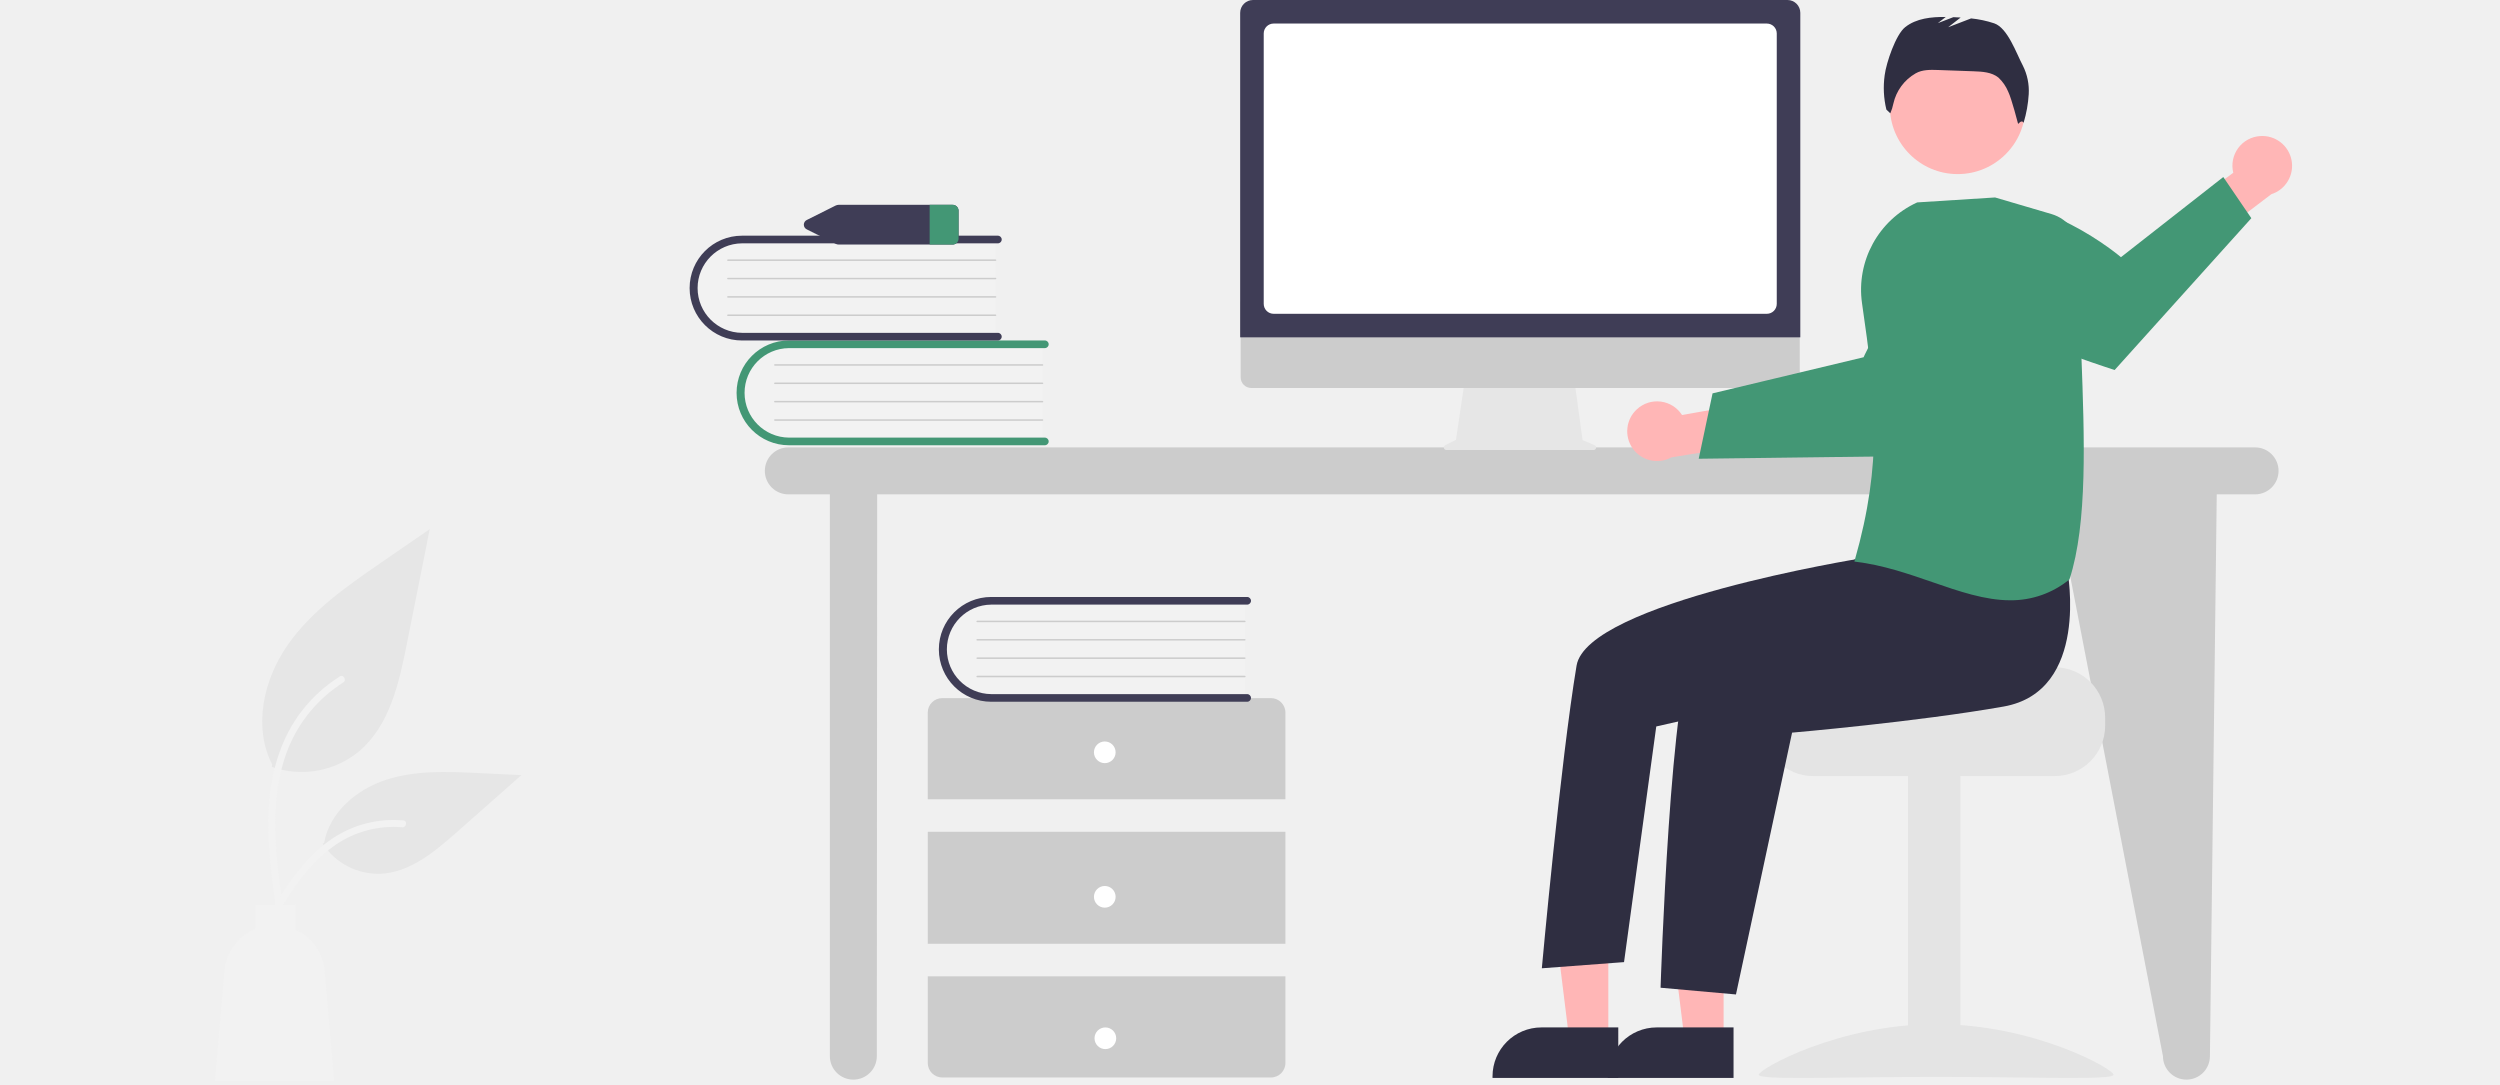
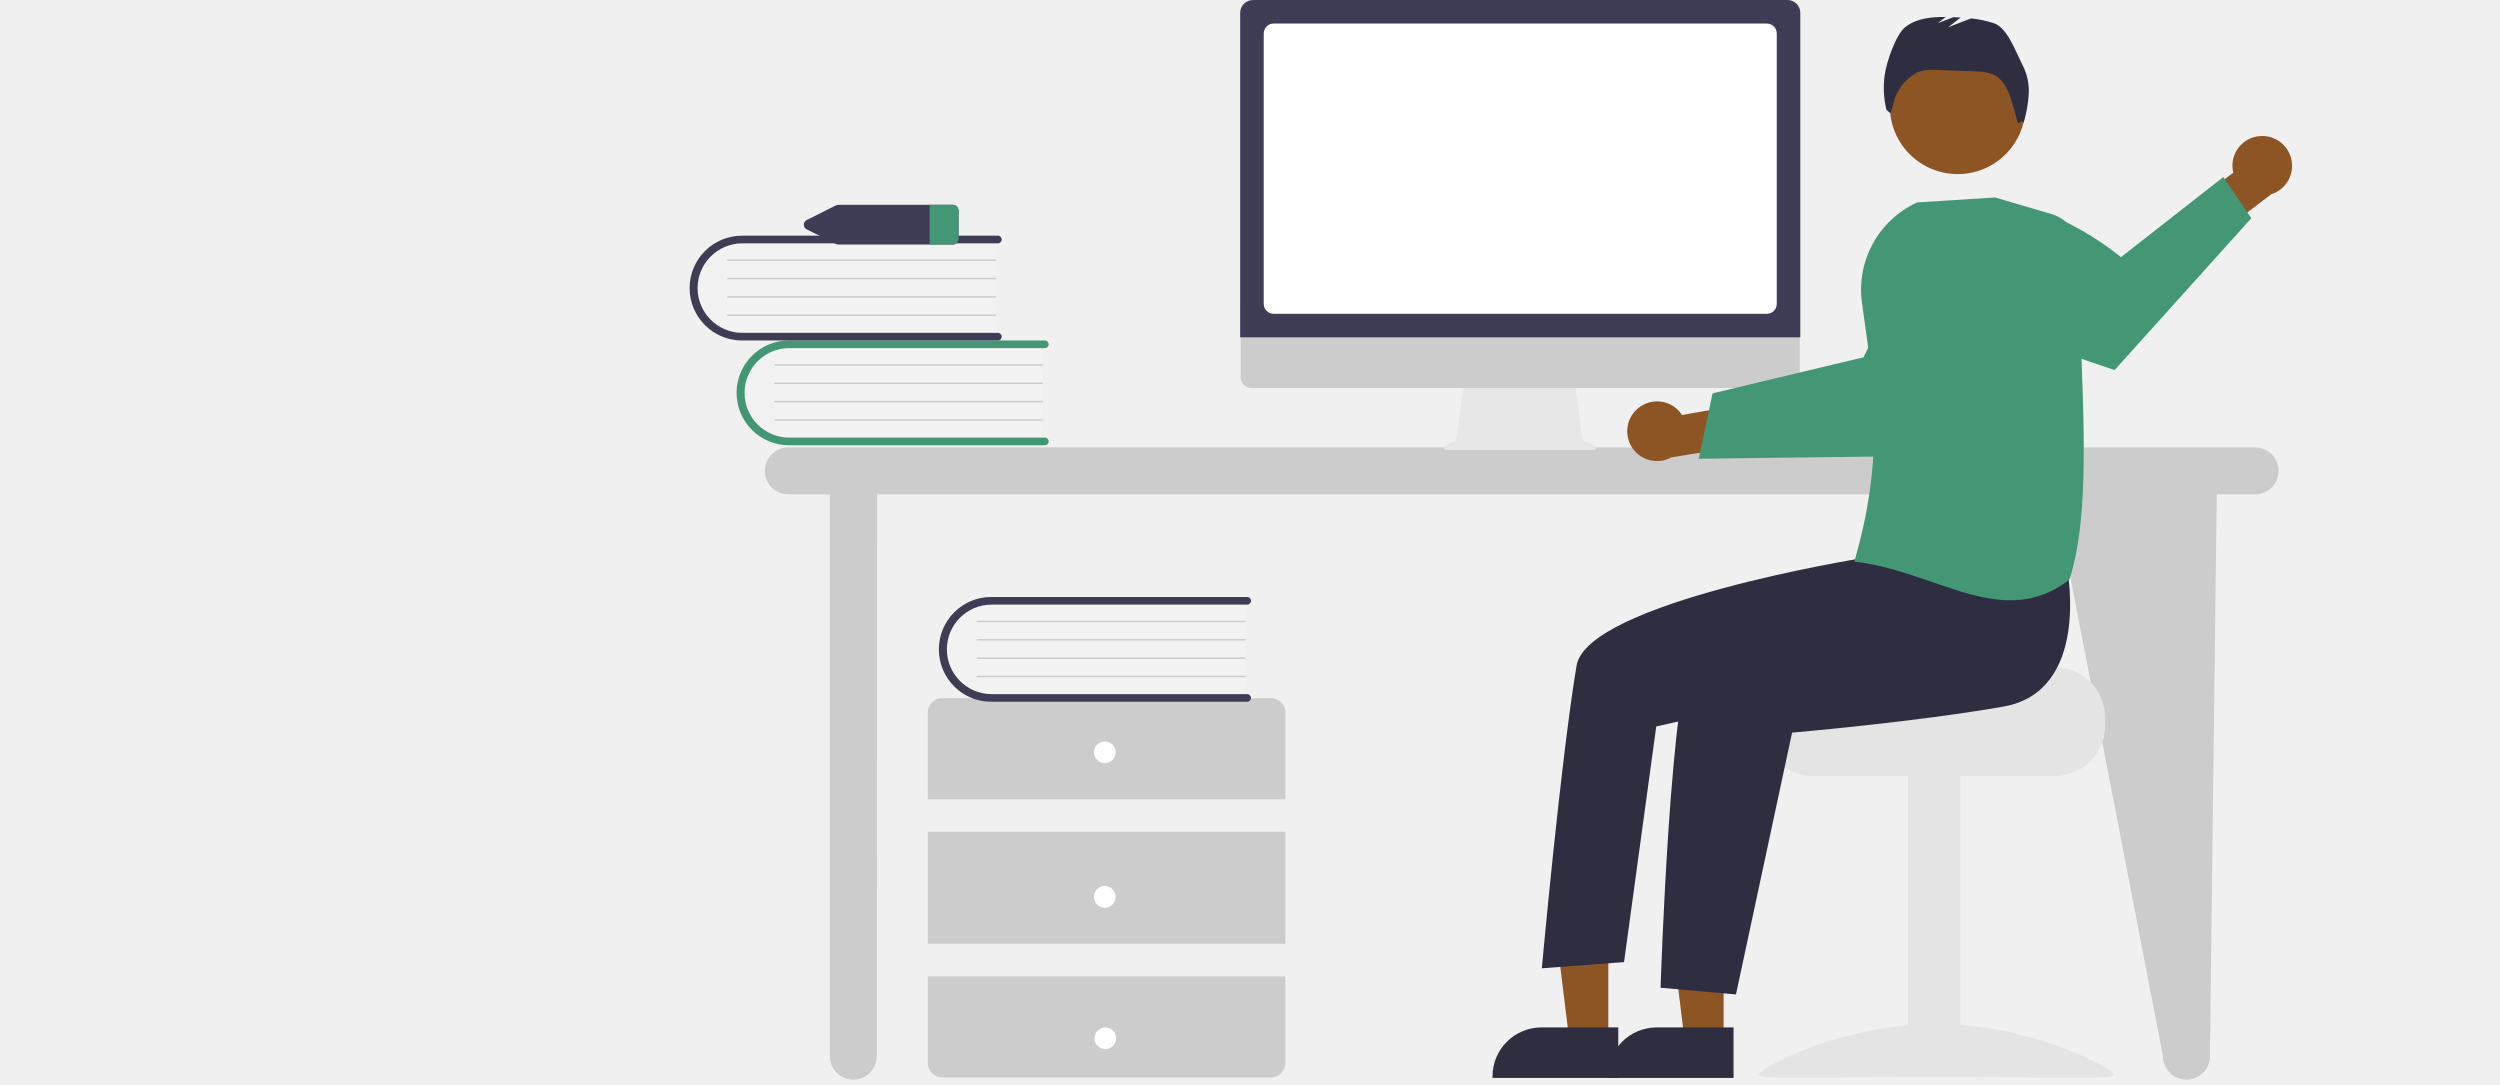
<svg xmlns="http://www.w3.org/2000/svg" data-name="Layer 1" width="979.327" height="424.837" viewBox="0 0 979.327 424.837">
  <path d="M993.718,412.839H419.142a9.199,9.199,0,0,0,0,18.398H435.417V651.303a9.199,9.199,0,0,0,18.398,0l.14-220.065h461.156l42.52,220.065a9.199,9.199,0,1,0,18.398,0l2.676-220.065h15.014a9.199,9.199,0,0,0,0-18.398Z" transform="translate(-110.3366 -237.5817)" fill="#ccc" />
  <path d="M518.737,371.85v38.955H421.141a19.489,19.489,0,1,1-1.355-38.955q.677-.024,1.355,0Z" transform="translate(-110.3366 -237.5817)" fill="#f2f2f2" />
  <path d="M521.134,410.506a1.499,1.499,0,0,1-1.498,1.498H419.403a20.526,20.526,0,0,1,0-41.052H519.636a1.498,1.498,0,1,1,0,2.997H419.403a17.53,17.53,0,0,0,0,35.059H519.636A1.499,1.499,0,0,1,521.134,410.506Z" transform="translate(-110.3366 -237.5817)" fill="#439775" />
  <path d="M518.737,380.84H413.859a.3.3,0,0,1-.006-.599H518.737a.3.3,0,0,1,0,.599Z" transform="translate(-110.3366 -237.5817)" fill="#ccc" />
  <path d="M518.737,388.032H413.859a.3.3,0,0,1-.006-.599H518.737a.3.3,0,0,1,0,.599Z" transform="translate(-110.3366 -237.5817)" fill="#ccc" />
  <path d="M518.737,395.223H413.859a.3.3,0,0,1-.006-.599H518.737a.3.3,0,0,1,0,.599Z" transform="translate(-110.3366 -237.5817)" fill="#ccc" />
  <path d="M518.737,402.415H413.859a.3.3,0,0,1-.006-.599H518.737a.3.3,0,0,1,0,.599Z" transform="translate(-110.3366 -237.5817)" fill="#ccc" />
  <path d="M500.339,330.809v38.955H402.743a19.489,19.489,0,0,1-1.355-38.955q.677-.024,1.355,0Z" transform="translate(-110.3366 -237.5817)" fill="#f2f2f2" />
  <path d="M502.737,369.464a1.499,1.499,0,0,1-1.498,1.498H401.005a20.526,20.526,0,0,1,0-41.052H501.239a1.498,1.498,0,1,1,0,2.997H401.005a17.53,17.53,0,0,0,0,35.059H501.239A1.499,1.499,0,0,1,502.737,369.464Z" transform="translate(-110.3366 -237.5817)" fill="#3f3d56" />
  <path d="M500.339,339.799H395.461a.3.3,0,0,1-.006-.599H500.339a.3.3,0,0,1,0,.599Z" transform="translate(-110.3366 -237.5817)" fill="#ccc" />
  <path d="M500.339,346.991H395.461a.3.3,0,0,1-.006-.599H500.339a.3.3,0,0,1,0,.599Z" transform="translate(-110.3366 -237.5817)" fill="#ccc" />
  <path d="M500.339,354.182H395.461a.3.3,0,0,1-.006-.599H500.339a.3.3,0,0,1,0,.599Z" transform="translate(-110.3366 -237.5817)" fill="#ccc" />
  <path d="M500.339,361.374H395.461a.3.3,0,0,1-.006-.599H500.339a.3.3,0,0,1,0,.599Z" transform="translate(-110.3366 -237.5817)" fill="#ccc" />
  <path d="M613.874,550.683V516.718a5.661,5.661,0,0,0-5.661-5.661H479.428a5.661,5.661,0,0,0-5.661,5.661v33.965Z" transform="translate(-110.3366 -237.5817)" fill="#ccc" />
  <rect x="363.431" y="325.839" width="140.106" height="43.872" fill="#ccc" />
  <path d="M473.768,620.029V653.994a5.661,5.661,0,0,0,5.661,5.661H608.213a5.661,5.661,0,0,0,5.661-5.661V620.029Z" transform="translate(-110.3366 -237.5817)" fill="#ccc" />
  <circle cx="432.776" cy="294.704" r="4.246" fill="#fff" />
  <circle cx="432.776" cy="351.312" r="4.246" fill="#fff" />
  <circle cx="433.004" cy="406.722" r="4.246" fill="#fff" />
  <path d="M597.989,472.331v38.955H500.393a19.489,19.489,0,0,1-1.356-38.955q.678-.024,1.356,0Z" transform="translate(-110.3366 -237.5817)" fill="#f2f2f2" />
  <path d="M600.386,510.986a1.499,1.499,0,0,1-1.498,1.498H498.655a20.526,20.526,0,0,1-.025-41.052H598.888a1.498,1.498,0,1,1,0,2.997H498.655a17.53,17.53,0,0,0,0,35.059H598.888A1.499,1.499,0,0,1,600.386,510.986Z" transform="translate(-110.3366 -237.5817)" fill="#3f3d56" />
  <path d="M597.989,481.32H493.111a.3.3,0,0,1-.006-.599H597.989a.3.3,0,0,1,0,.599Z" transform="translate(-110.3366 -237.5817)" fill="#ccc" />
  <path d="M597.989,488.512H493.111a.3.3,0,0,1-.006-.599H597.989a.3.3,0,0,1,0,.599Z" transform="translate(-110.3366 -237.5817)" fill="#ccc" />
  <path d="M597.989,495.703H493.111a.3.3,0,0,1-.006-.599H597.989a.3.3,0,0,1,0,.599Z" transform="translate(-110.3366 -237.5817)" fill="#ccc" />
  <path d="M597.989,502.895H493.111a.3.3,0,0,1-.006-.599H597.989a.3.3,0,0,1,0,.599Z" transform="translate(-110.3366 -237.5817)" fill="#ccc" />
  <path d="M483.367,317.814H438.902a2.747,2.747,0,0,0-1.217.283l-11.223,5.618a2.045,2.045,0,0,0,0,3.764l11.223,5.618a2.747,2.747,0,0,0,1.217.283h44.466a2.334,2.334,0,0,0,2.463-2.165v-11.237A2.334,2.334,0,0,0,483.367,317.814Z" transform="translate(-110.3366 -237.5817)" fill="#3f3d56" />
  <path d="M485.83,319.979v11.237a2.334,2.334,0,0,1-2.463,2.165h-8.859V317.814h8.859A2.334,2.334,0,0,1,485.83,319.979Z" transform="translate(-110.3366 -237.5817)" fill="#439775" />
-   <path d="M216.781,537.993a35.34,35.34,0,0,0,34.126-6.011c11.953-10.032,15.7-26.56,18.749-41.864q4.509-22.633,9.019-45.266l-18.882,13.002c-13.579,9.35-27.464,18.999-36.866,32.542S209.421,522.426,216.975,537.08" transform="translate(-110.3366 -237.5817)" fill="#e6e6e6" />
-   <path d="M218.395,592.797c-1.911-13.921-3.876-28.02-2.536-42.09,1.191-12.496,5.003-24.7,12.764-34.707a57.736,57.736,0,0,1,14.813-13.423c1.481-.935,2.845,1.413,1.37,2.343a54.888,54.888,0,0,0-21.711,26.196c-4.727,12.023-5.486,25.128-4.671,37.9.493,7.723,1.537,15.396,2.589,23.059a1.406,1.406,0,0,1-.948,1.669,1.365,1.365,0,0,1-1.669-.948Z" transform="translate(-110.3366 -237.5817)" fill="#f2f2f2" />
-   <path d="M236.802,568.164a26.014,26.014,0,0,0,22.666,11.699c11.474-.545,21.04-8.553,29.651-16.156l25.47-22.488-16.857-.807c-12.122-.58-24.557-1.121-36.104,2.617s-22.195,12.735-24.306,24.686" transform="translate(-110.3366 -237.5817)" fill="#e6e6e6" />
-   <path d="M212.994,600.8c9.199-16.276,19.868-34.365,38.933-40.147A43.445,43.445,0,0,1,268.302,558.962c1.739.15,1.304,2.83-.431,2.68a40.361,40.361,0,0,0-26.133,6.914c-7.369,5.016-13.106,11.988-17.962,19.383-2.974,4.529-5.639,9.251-8.303,13.966-.852,1.507-3.341.419-2.479-1.105Z" transform="translate(-110.3366 -237.5817)" fill="#f2f2f2" />
-   <path d="M198.255,617.932a19.698,19.698,0,0,1,12.071-16.498v-9.41h15.782v9.706a19.688,19.688,0,0,1,11.414,16.202l3.711,43.138H194.544Z" transform="translate(-110.3366 -237.5817)" fill="#f2f2f2" />
  <path d="M734.973,411.955l-4.695-1.977-3.221-23.536h-42.889l-3.491,23.439-4.2,2.1a.997.997,0,0,0,.446,1.89h57.663A.997.997,0,0,0,734.973,411.955Z" transform="translate(-110.3366 -237.5817)" fill="#e6e6e6" />
  <path d="M811.19,389.574H600.507a4.174,4.174,0,0,1-4.165-4.174V355.691H815.354V385.4A4.174,4.174,0,0,1,811.19,389.574Z" transform="translate(-110.3366 -237.5817)" fill="#ccc" />
  <path d="M815.575,369.732H596.15V242.613a5.037,5.037,0,0,1,5.032-5.032h209.361a5.038,5.038,0,0,1,5.032,5.032Z" transform="translate(-110.3366 -237.5817)" fill="#3f3d56" />
  <path d="M802.469,360.506h-193.214a3.883,3.883,0,0,1-3.879-3.879V250.687a3.884,3.884,0,0,1,3.879-3.879h193.214a3.884,3.884,0,0,1,3.879,3.879V356.627A3.883,3.883,0,0,1,802.469,360.506Z" transform="translate(-110.3366 -237.5817)" fill="#fff" />
-   <path d="M751.58,397.887a11.616,11.616,0,0,1,17.666,2.272l26.134-4.646,6.697,15.193-36.999,6.043a11.679,11.679,0,0,1-13.499-18.862Z" transform="translate(-110.3366 -237.5817)" fill="#ffb6b6" />
+   <path d="M751.58,397.887a11.616,11.616,0,0,1,17.666,2.272l26.134-4.646,6.697,15.193-36.999,6.043a11.679,11.679,0,0,1-13.499-18.862Z" transform="translate(-110.3366 -237.5817)" fill="#8d5524" />
  <path d="M775.776,417.286l27.246-.34,3.449-.047,55.433-.698s15.053-14.361,28.161-29.146l-1.837-13.288A54.292,54.292,0,0,0,870.023,340.152C851.25,352.696,840.363,377.526,840.363,377.526l-34.37,8.221-3.438.822-21.356,5.103Z" transform="translate(-110.3366 -237.5817)" fill="#439775" />
  <path d="M915.25,498.962H864.392c0,2.179-55.594,3.948-55.594,3.948a20.309,20.309,0,0,0-3.332,3.158,19.597,19.597,0,0,0-4.58,12.633v3.158a19.746,19.746,0,0,0,19.739,19.739h94.625a19.756,19.756,0,0,0,19.739-19.739v-3.158A19.766,19.766,0,0,0,915.25,498.962Z" transform="translate(-110.3366 -237.5817)" fill="#e4e4e4" />
  <rect x="747.402" y="303.231" width="20.528" height="118.49" fill="#e4e4e4" />
  <path d="M799.312,658.581c0,2.218,31.107.858,69.48.858s69.48,1.36,69.48-.858-31.107-19.807-69.48-19.807S799.312,656.363,799.312,658.581Z" transform="translate(-110.3366 -237.5817)" fill="#e4e4e4" />
-   <polygon points="675.186 407.461 659.908 407.46 652.64 348.531 675.188 348.532 675.186 407.461" fill="#ffb6b6" />
+   <polygon points="675.186 407.461 659.908 407.46 652.64 348.531 675.188 348.532 675.186 407.461" fill="#8d5524" />
  <path d="M789.419,659.852l-49.262-.002v-.623a19.175,19.175,0,0,1,19.174-19.174h.001l30.088.001Z" transform="translate(-110.3366 -237.5817)" fill="#2f2e41" />
-   <polygon points="630.031 407.461 614.753 407.46 607.485 348.531 630.033 348.532 630.031 407.461" fill="#ffb6b6" />
+   <polygon points="630.031 407.461 614.753 407.46 607.485 348.531 630.033 348.532 630.031 407.461" fill="#8d5524" />
  <path d="M744.264,659.852l-49.262-.002v-.623a19.175,19.175,0,0,1,19.174-19.174h.001l30.088.001Z" transform="translate(-110.3366 -237.5817)" fill="#2f2e41" />
-   <circle cx="766.887" cy="41.636" r="26.564" fill="#ffb6b6" />
+   <circle cx="766.887" cy="41.636" r="26.564" fill="#8d5524" />
  <path d="M920.217,461.224s8.913,47.131-25,53.132-82.866,10.22-82.866,10.22L790.367,627.143l-29.534-2.637s3.928-123.467,13.588-133.127,70.712-38.583,70.712-38.583Z" transform="translate(-110.3366 -237.5817)" fill="#2f2e41" />
  <path d="M853.983,441.471,839.151,456.351s-107.094,17.25-111.226,41.985c-6.237,37.344-13.605,118.552-13.605,118.552l32.199-2.415,12.626-92.311,51.518-11.719L869.277,478.5Z" transform="translate(-110.3366 -237.5817)" fill="#2f2e41" />
  <path d="M902.785,263.361c-2.622-4.948-5.954-14.808-11.247-16.637a42.077,42.077,0,0,0-9.058-1.93l-8.996,3.46,4.896-3.808q-1.43-.085-2.858-.139l-6.07,2.335,3.105-2.415c-5.659-.058-11.5.53-15.885,3.975-3.738,2.937-7.442,14.062-8.041,18.778a35.917,35.917,0,0,0,.66,13.531l1.537,1.462a18.859,18.859,0,0,0,1.206-3.839,18.181,18.181,0,0,1,8.703-11.806l.084-.047c2.578-1.451,5.707-1.384,8.663-1.278l14.042.505c3.378.122,7.016.335,9.65,2.454a15.888,15.888,0,0,1,3.858,5.589c1.309,2.641,3.866,12.604,3.866,12.604s1.447-1.881,2.14-.481a48.398,48.398,0,0,0,2.014-11.233A22.009,22.009,0,0,0,902.785,263.361Z" transform="translate(-110.3366 -237.5817)" fill="#2f2e41" />
-   <path d="M995.694,290.883A11.616,11.616,0,0,0,985.181,305.261l-21.361,15.757,6.41,15.317,29.854-22.676a11.679,11.679,0,0,0-4.389-22.776Z" transform="translate(-110.3366 -237.5817)" fill="#ffb6b6" />
+   <path d="M995.694,290.883A11.616,11.616,0,0,0,985.181,305.261l-21.361,15.757,6.41,15.317,29.854-22.676a11.679,11.679,0,0,0-4.389-22.776Z" transform="translate(-110.3366 -237.5817)" fill="#8d5524" />
  <path d="M992.256,323.052l-53.551,59.474s-25.609-8.198-45.415-17.086l-8.898-27.328a54.343,54.343,0,0,1-2.601-19.664c27.456-7.306,59.391,19.879,59.391,19.879l40.085-31.399Z" transform="translate(-110.3366 -237.5817)" fill="#439775" />
  <path d="M867.301,465.617c-9.554-3.3-19.433-6.713-30.089-7.994l-.458-.055.126-.443c11.031-38.731,8.278-63.507,2.872-100.723a37.591,37.591,0,0,1,21.548-39.501l.065-.03,30.434-1.934.069-.004,22.134,6.51a15.183,15.183,0,0,1,10.867,14.831c-.24,12.239.269,25.904.807,40.371,1.208,32.456,2.457,66.016-4.63,87.792l-.037.114-.095.074a36.099,36.099,0,0,1-23.081,8.108C887.901,472.732,877.762,469.23,867.301,465.617Z" transform="translate(-110.3366 -237.5817)" fill="#439775" />
</svg>
